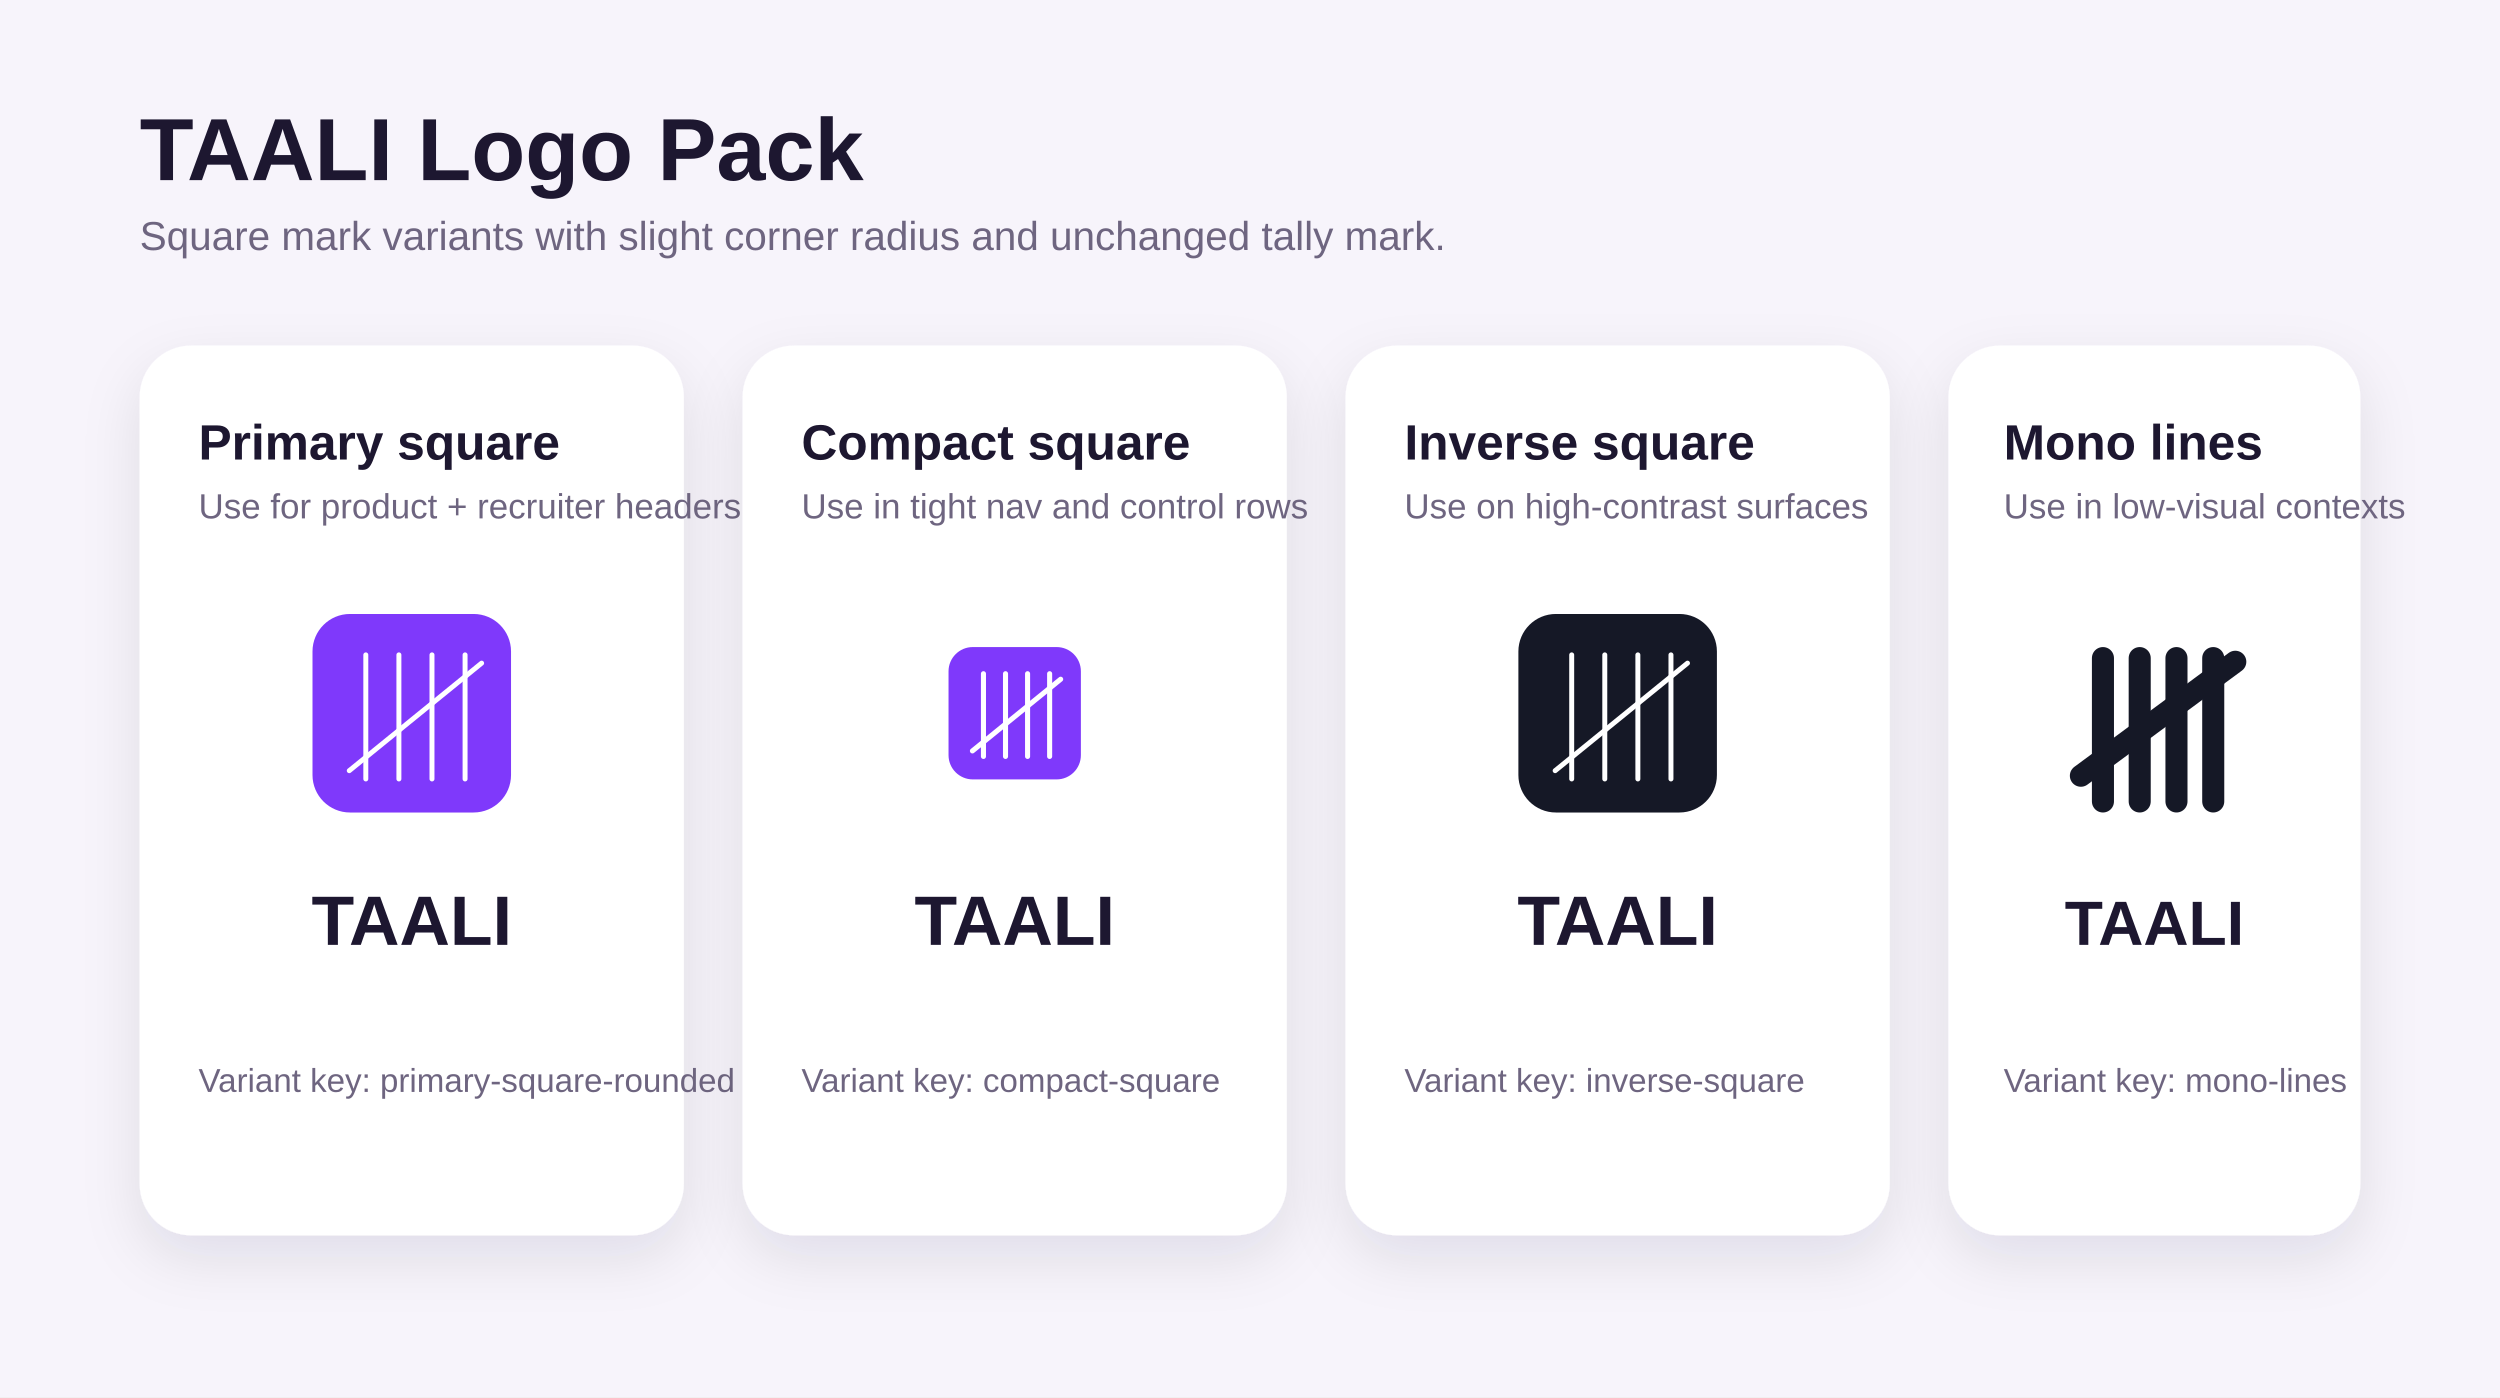
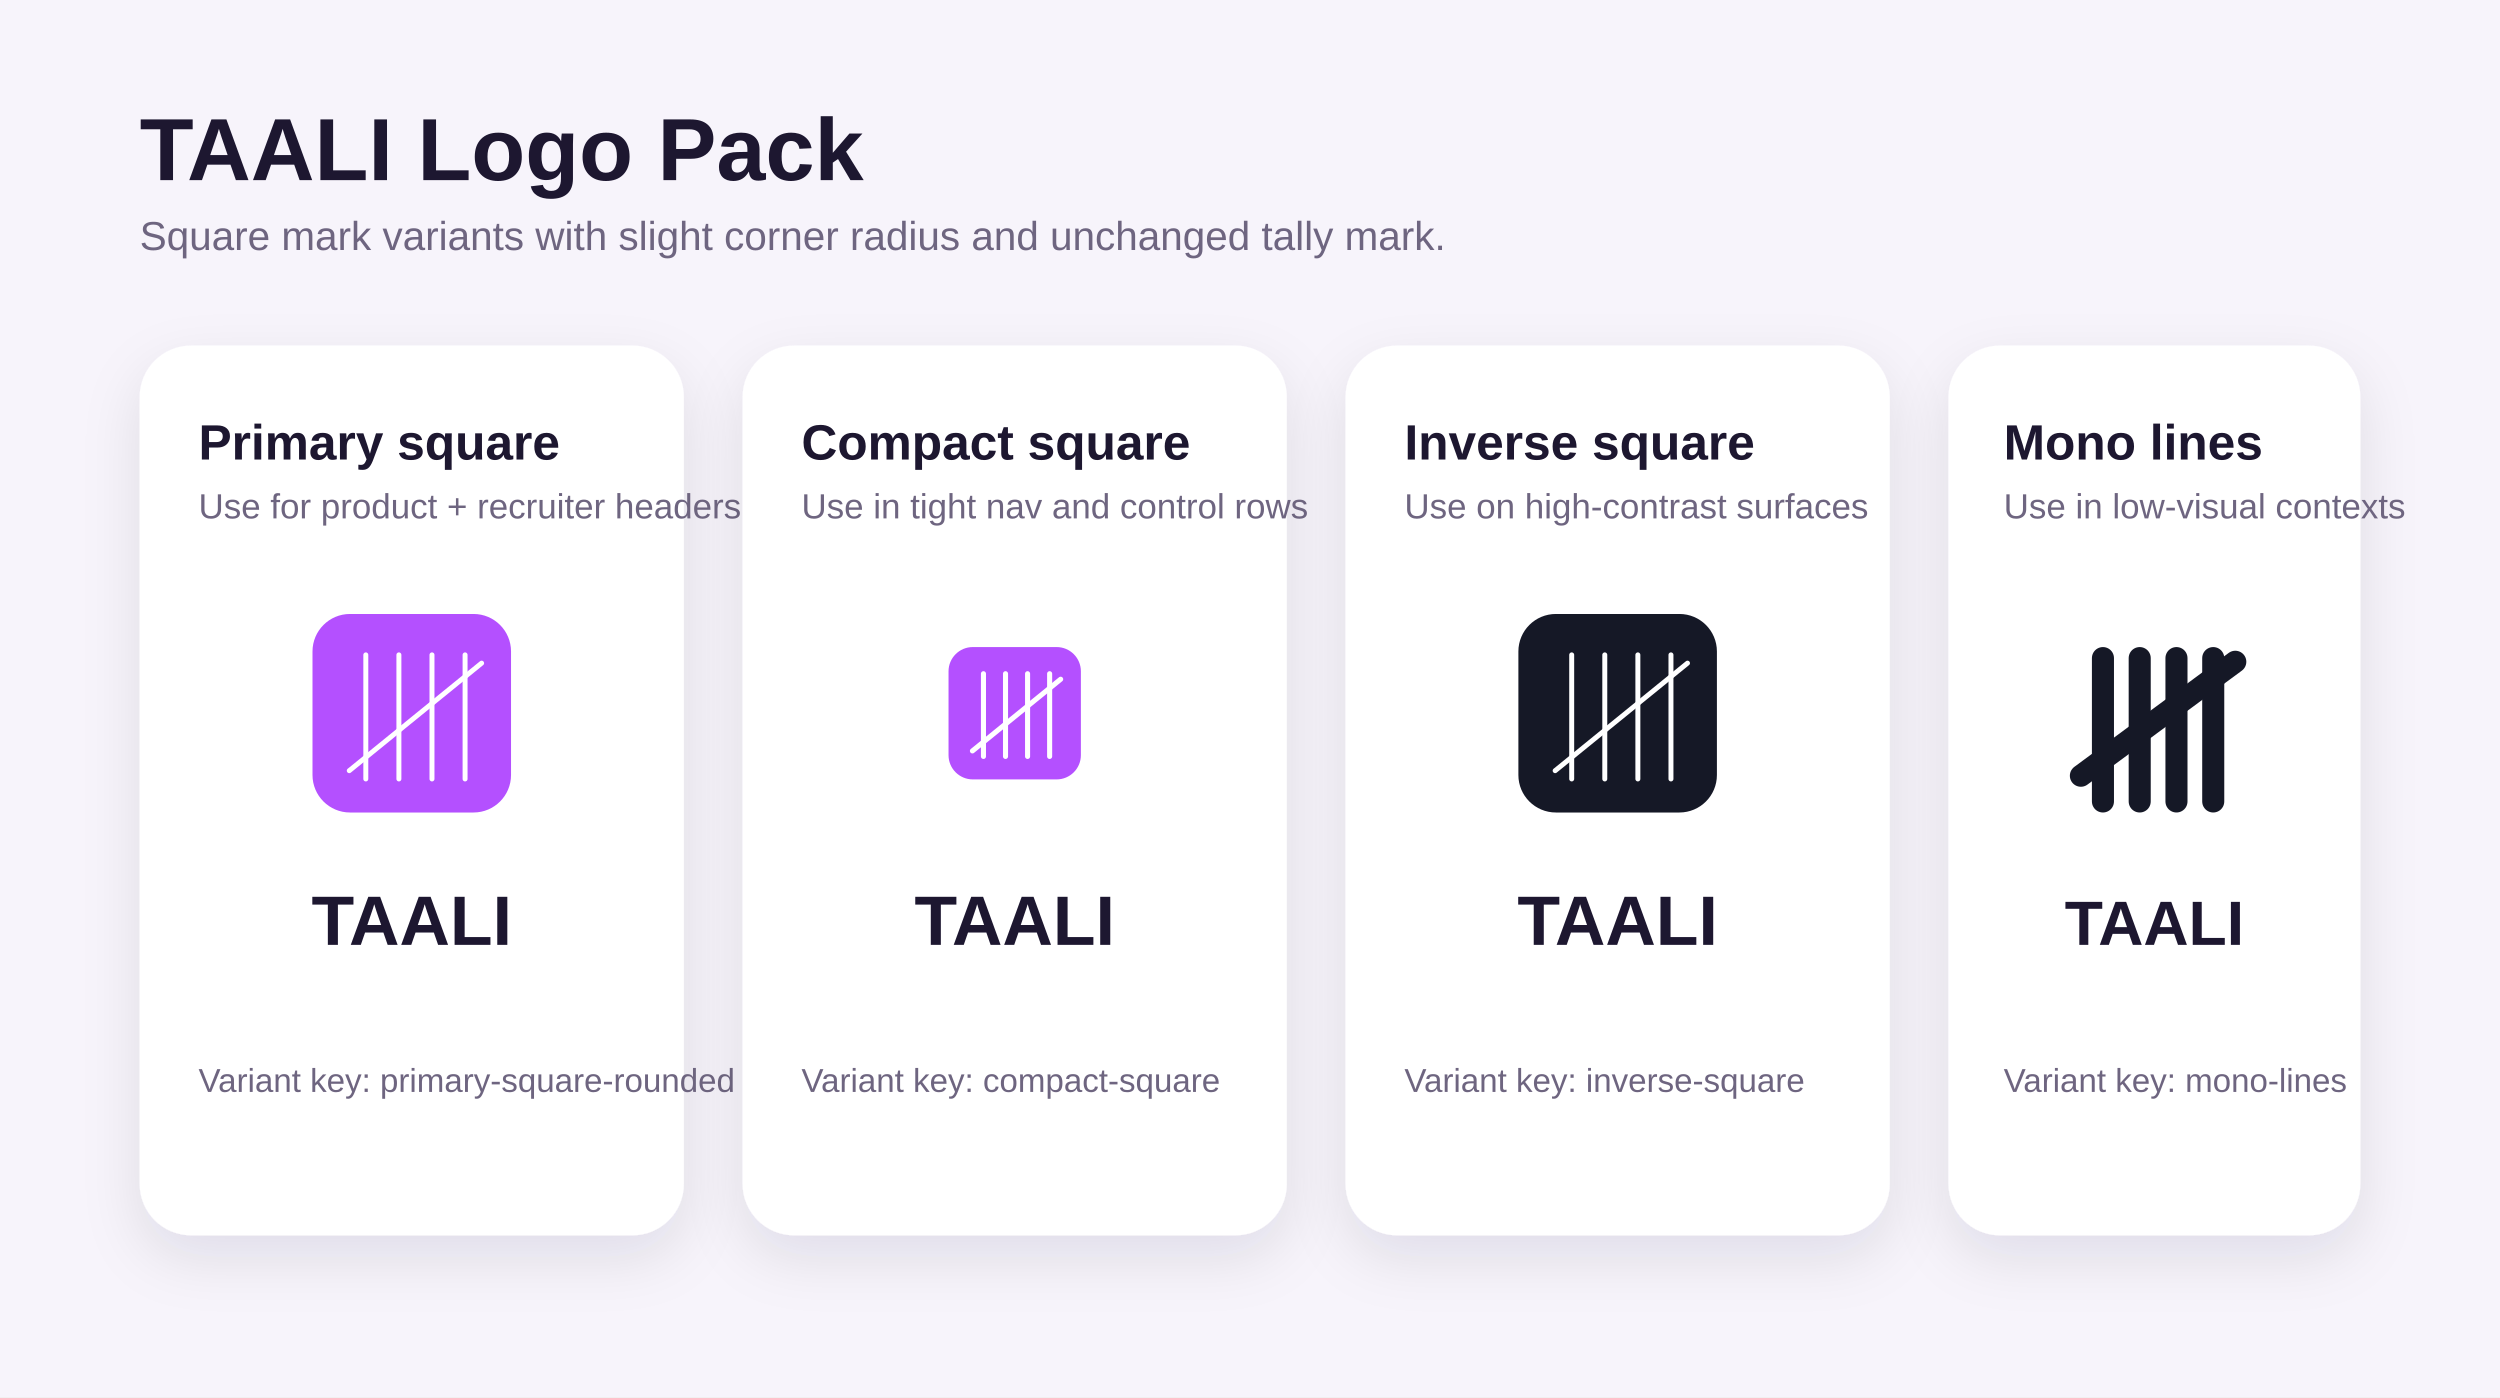
<svg xmlns="http://www.w3.org/2000/svg" viewBox="0 0 1360 760">
  <defs>
    <filter id="shadow" x="-20%" y="-20%" width="140%" height="140%">
      <feDropShadow dx="0" dy="12" stdDeviation="16" flood-color="#201535" flood-opacity="0.10" />
    </filter>
  </defs>
  <rect width="1360" height="760" fill="#F7F4FB" />
  <text x="76" y="98" fill="#1D1730" font-family="Arial, sans-serif" font-size="48" font-weight="700">TAALI Logo Pack</text>
  <text x="76" y="136" fill="#6E6580" font-family="Arial, sans-serif" font-size="22">Square mark variants with slight corner radius and unchanged tally mark.</text>
  <g transform="translate(76 188)">
    <rect width="296" height="484" rx="28" fill="#FFFFFF" filter="url(#shadow)" />
    <text x="32" y="62" fill="#1D1730" font-family="Arial, sans-serif" font-size="27" font-weight="700">Primary square</text>
    <text x="32" y="94" fill="#6E6580" font-family="Arial, sans-serif" font-size="19">Use for product + recruiter headers</text>
-     <rect x="94" y="146" width="108" height="108" rx="20.4" fill="#7F39FB" />
+     <rect x="94" y="146" width="108" height="108" rx="20.4" fill="#B450FF" />
    <g transform="translate(96 148) scale(4.5)" stroke="#FFFFFF" stroke-width="0.6" stroke-linecap="round">
      <line x1="6" y1="4.5" x2="6" y2="19.5" />
      <line x1="10" y1="4.5" x2="10" y2="19.5" />
      <line x1="14" y1="4.5" x2="14" y2="19.5" />
      <line x1="18" y1="4.5" x2="18" y2="19.5" />
      <line x1="4" y1="18.5" x2="20" y2="5.5" />
    </g>
    <text x="148" y="326" text-anchor="middle" fill="#1D1730" font-family="Arial, sans-serif" font-size="38" font-weight="700">TAALI</text>
    <text x="32" y="406" fill="#6E6580" font-family="Arial, sans-serif" font-size="18">Variant key: primary-square-rounded</text>
  </g>
  <g transform="translate(404 188)">
    <rect width="296" height="484" rx="28" fill="#FFFFFF" filter="url(#shadow)" />
    <text x="32" y="62" fill="#1D1730" font-family="Arial, sans-serif" font-size="27" font-weight="700">Compact square</text>
    <text x="32" y="94" fill="#6E6580" font-family="Arial, sans-serif" font-size="19">Use in tight nav and control rows</text>
-     <rect x="112" y="164" width="72" height="72" rx="13.2" fill="#7F39FB" />
+     <rect x="112" y="164" width="72" height="72" rx="13.2" fill="#B450FF" />
    <g transform="translate(113 165) scale(3)" stroke="#FFFFFF" stroke-width="0.92" stroke-linecap="round">
      <line x1="6" y1="4.5" x2="6" y2="19.5" />
      <line x1="10" y1="4.5" x2="10" y2="19.5" />
      <line x1="14" y1="4.5" x2="14" y2="19.5" />
      <line x1="18" y1="4.5" x2="18" y2="19.5" />
      <line x1="4" y1="18.5" x2="20" y2="5.5" />
    </g>
    <text x="148" y="326" text-anchor="middle" fill="#1D1730" font-family="Arial, sans-serif" font-size="38" font-weight="700">TAALI</text>
    <text x="32" y="406" fill="#6E6580" font-family="Arial, sans-serif" font-size="18">Variant key: compact-square</text>
  </g>
  <g transform="translate(732 188)">
    <rect width="296" height="484" rx="28" fill="#FFFFFF" filter="url(#shadow)" />
    <text x="32" y="62" fill="#1D1730" font-family="Arial, sans-serif" font-size="27" font-weight="700">Inverse square</text>
    <text x="32" y="94" fill="#6E6580" font-family="Arial, sans-serif" font-size="19">Use on high-contrast surfaces</text>
    <rect x="94" y="146" width="108" height="108" rx="20.4" fill="#151826" />
    <g transform="translate(96 148) scale(4.5)" stroke="#FFFFFF" stroke-width="0.6" stroke-linecap="round">
      <line x1="6" y1="4.5" x2="6" y2="19.5" />
      <line x1="10" y1="4.5" x2="10" y2="19.5" />
      <line x1="14" y1="4.5" x2="14" y2="19.5" />
      <line x1="18" y1="4.5" x2="18" y2="19.5" />
      <line x1="4" y1="18.5" x2="20" y2="5.5" />
    </g>
    <text x="148" y="326" text-anchor="middle" fill="#1D1730" font-family="Arial, sans-serif" font-size="38" font-weight="700">TAALI</text>
    <text x="32" y="406" fill="#6E6580" font-family="Arial, sans-serif" font-size="18">Variant key: inverse-square</text>
  </g>
  <g transform="translate(1060 188)">
    <rect width="224" height="484" rx="28" fill="#FFFFFF" filter="url(#shadow)" />
    <text x="30" y="62" fill="#1D1730" font-family="Arial, sans-serif" font-size="27" font-weight="700">Mono lines</text>
    <text x="30" y="94" fill="#6E6580" font-family="Arial, sans-serif" font-size="19">Use in low-visual contexts</text>
    <g transform="translate(66 162)" stroke="#151826" stroke-width="12" stroke-linecap="round">
      <line x1="18" y1="8" x2="18" y2="86" />
      <line x1="38" y1="8" x2="38" y2="86" />
      <line x1="58" y1="8" x2="58" y2="86" />
      <line x1="78" y1="8" x2="78" y2="86" />
      <line x1="6" y1="72" x2="90" y2="10" />
    </g>
    <text x="112" y="326" text-anchor="middle" fill="#1D1730" font-family="Arial, sans-serif" font-size="34" font-weight="700">TAALI</text>
    <text x="30" y="406" fill="#6E6580" font-family="Arial, sans-serif" font-size="18">Variant key: mono-lines</text>
  </g>
</svg>
